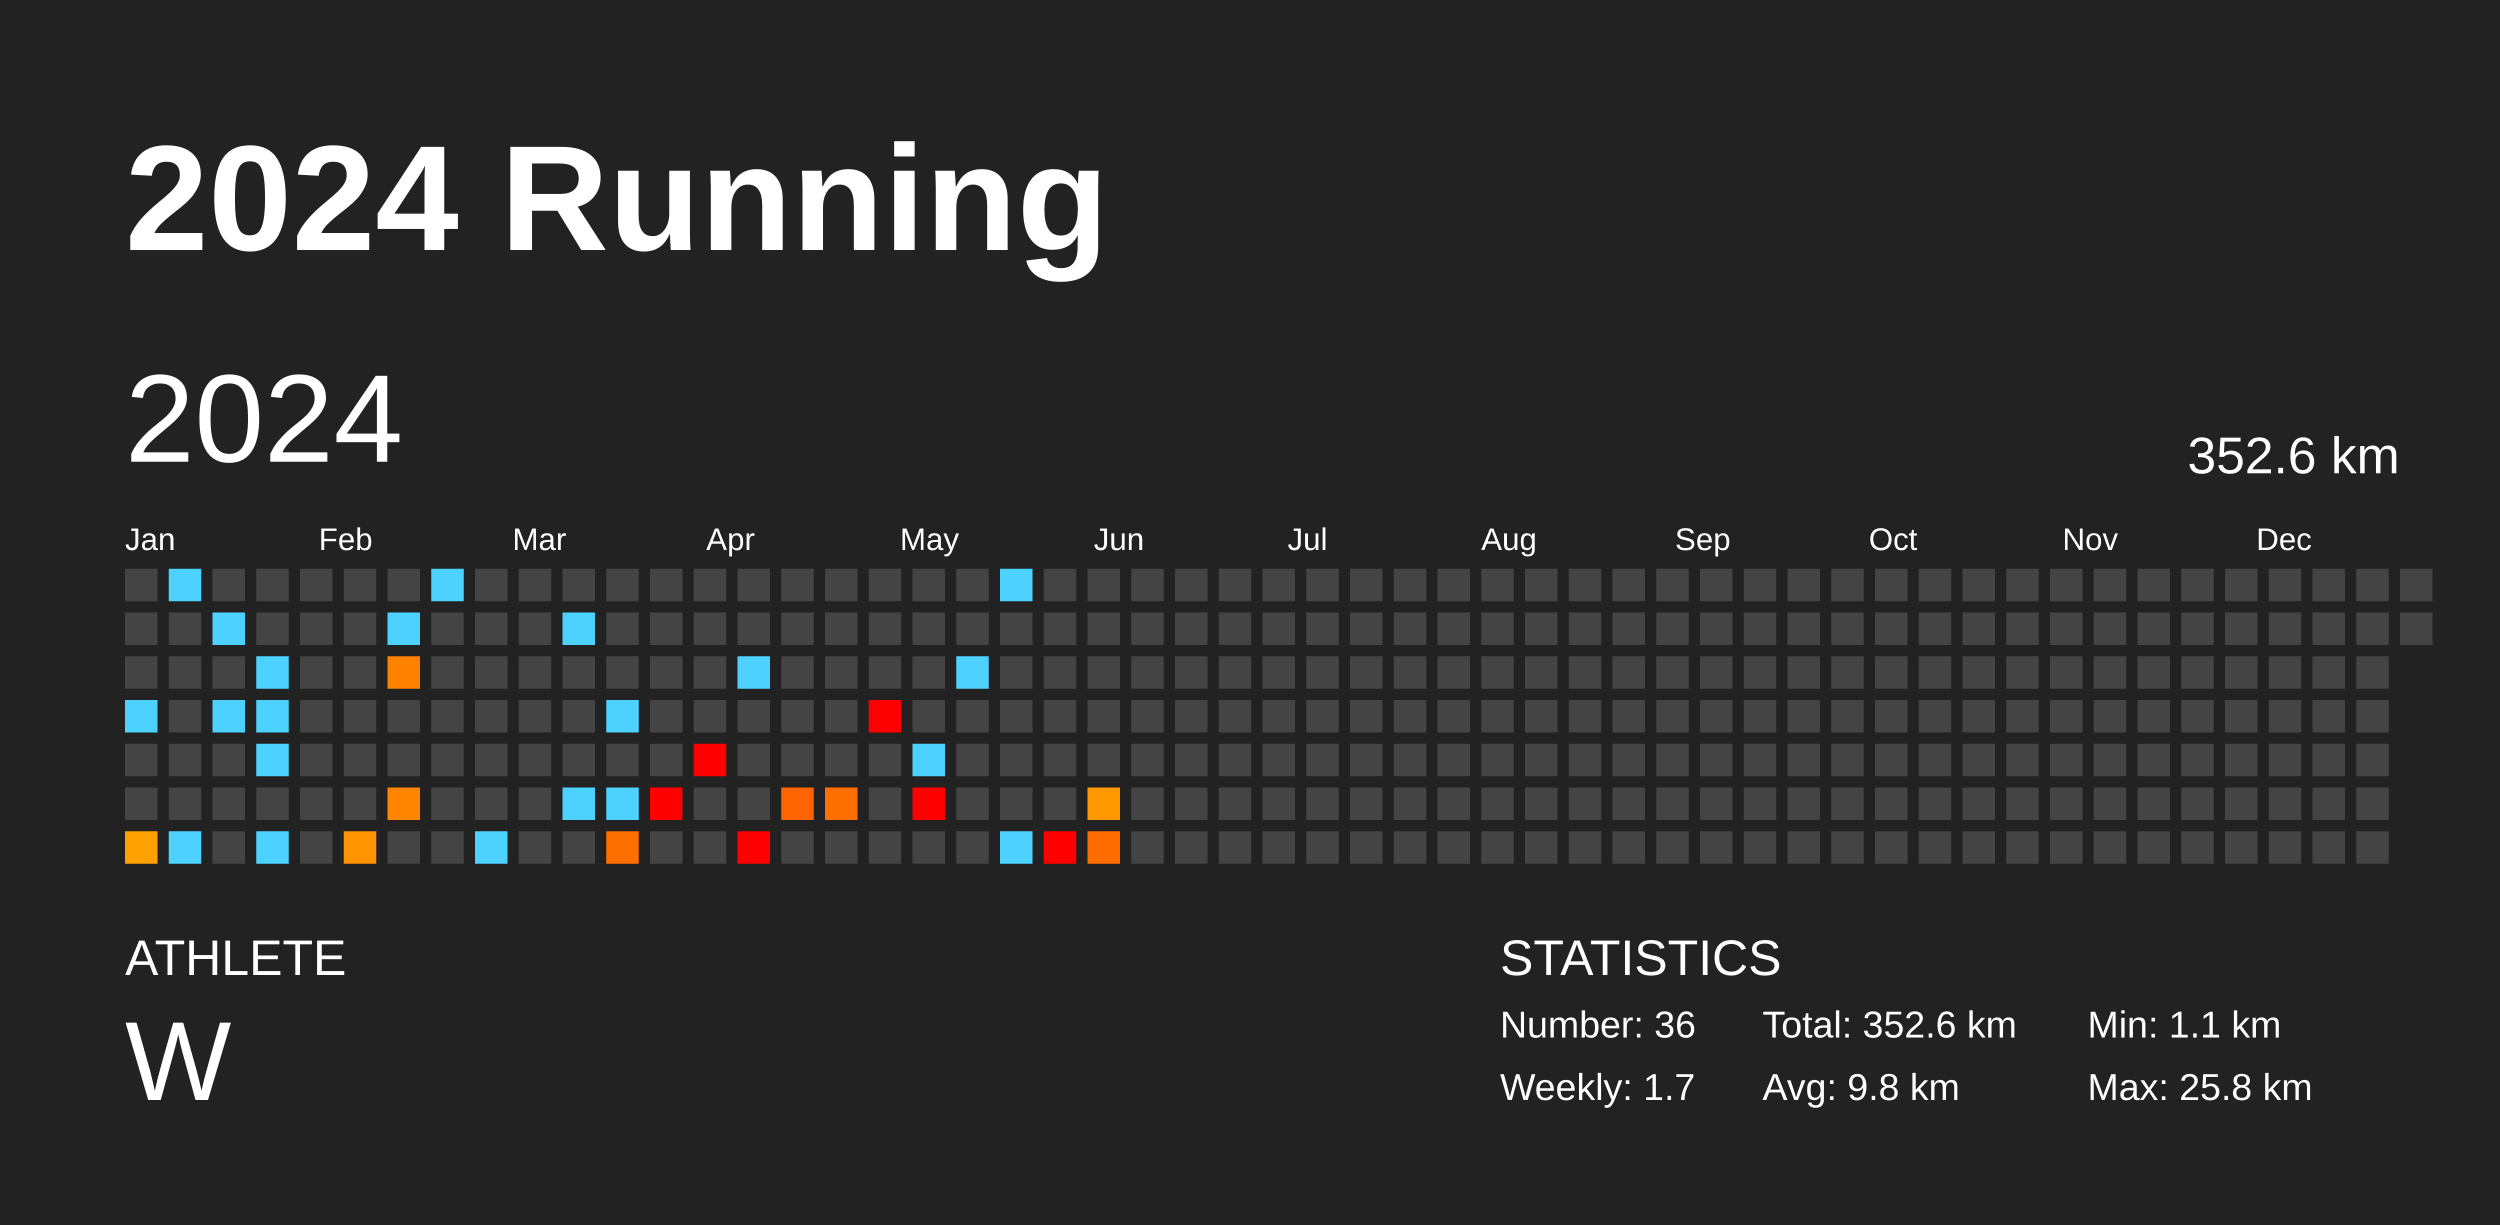
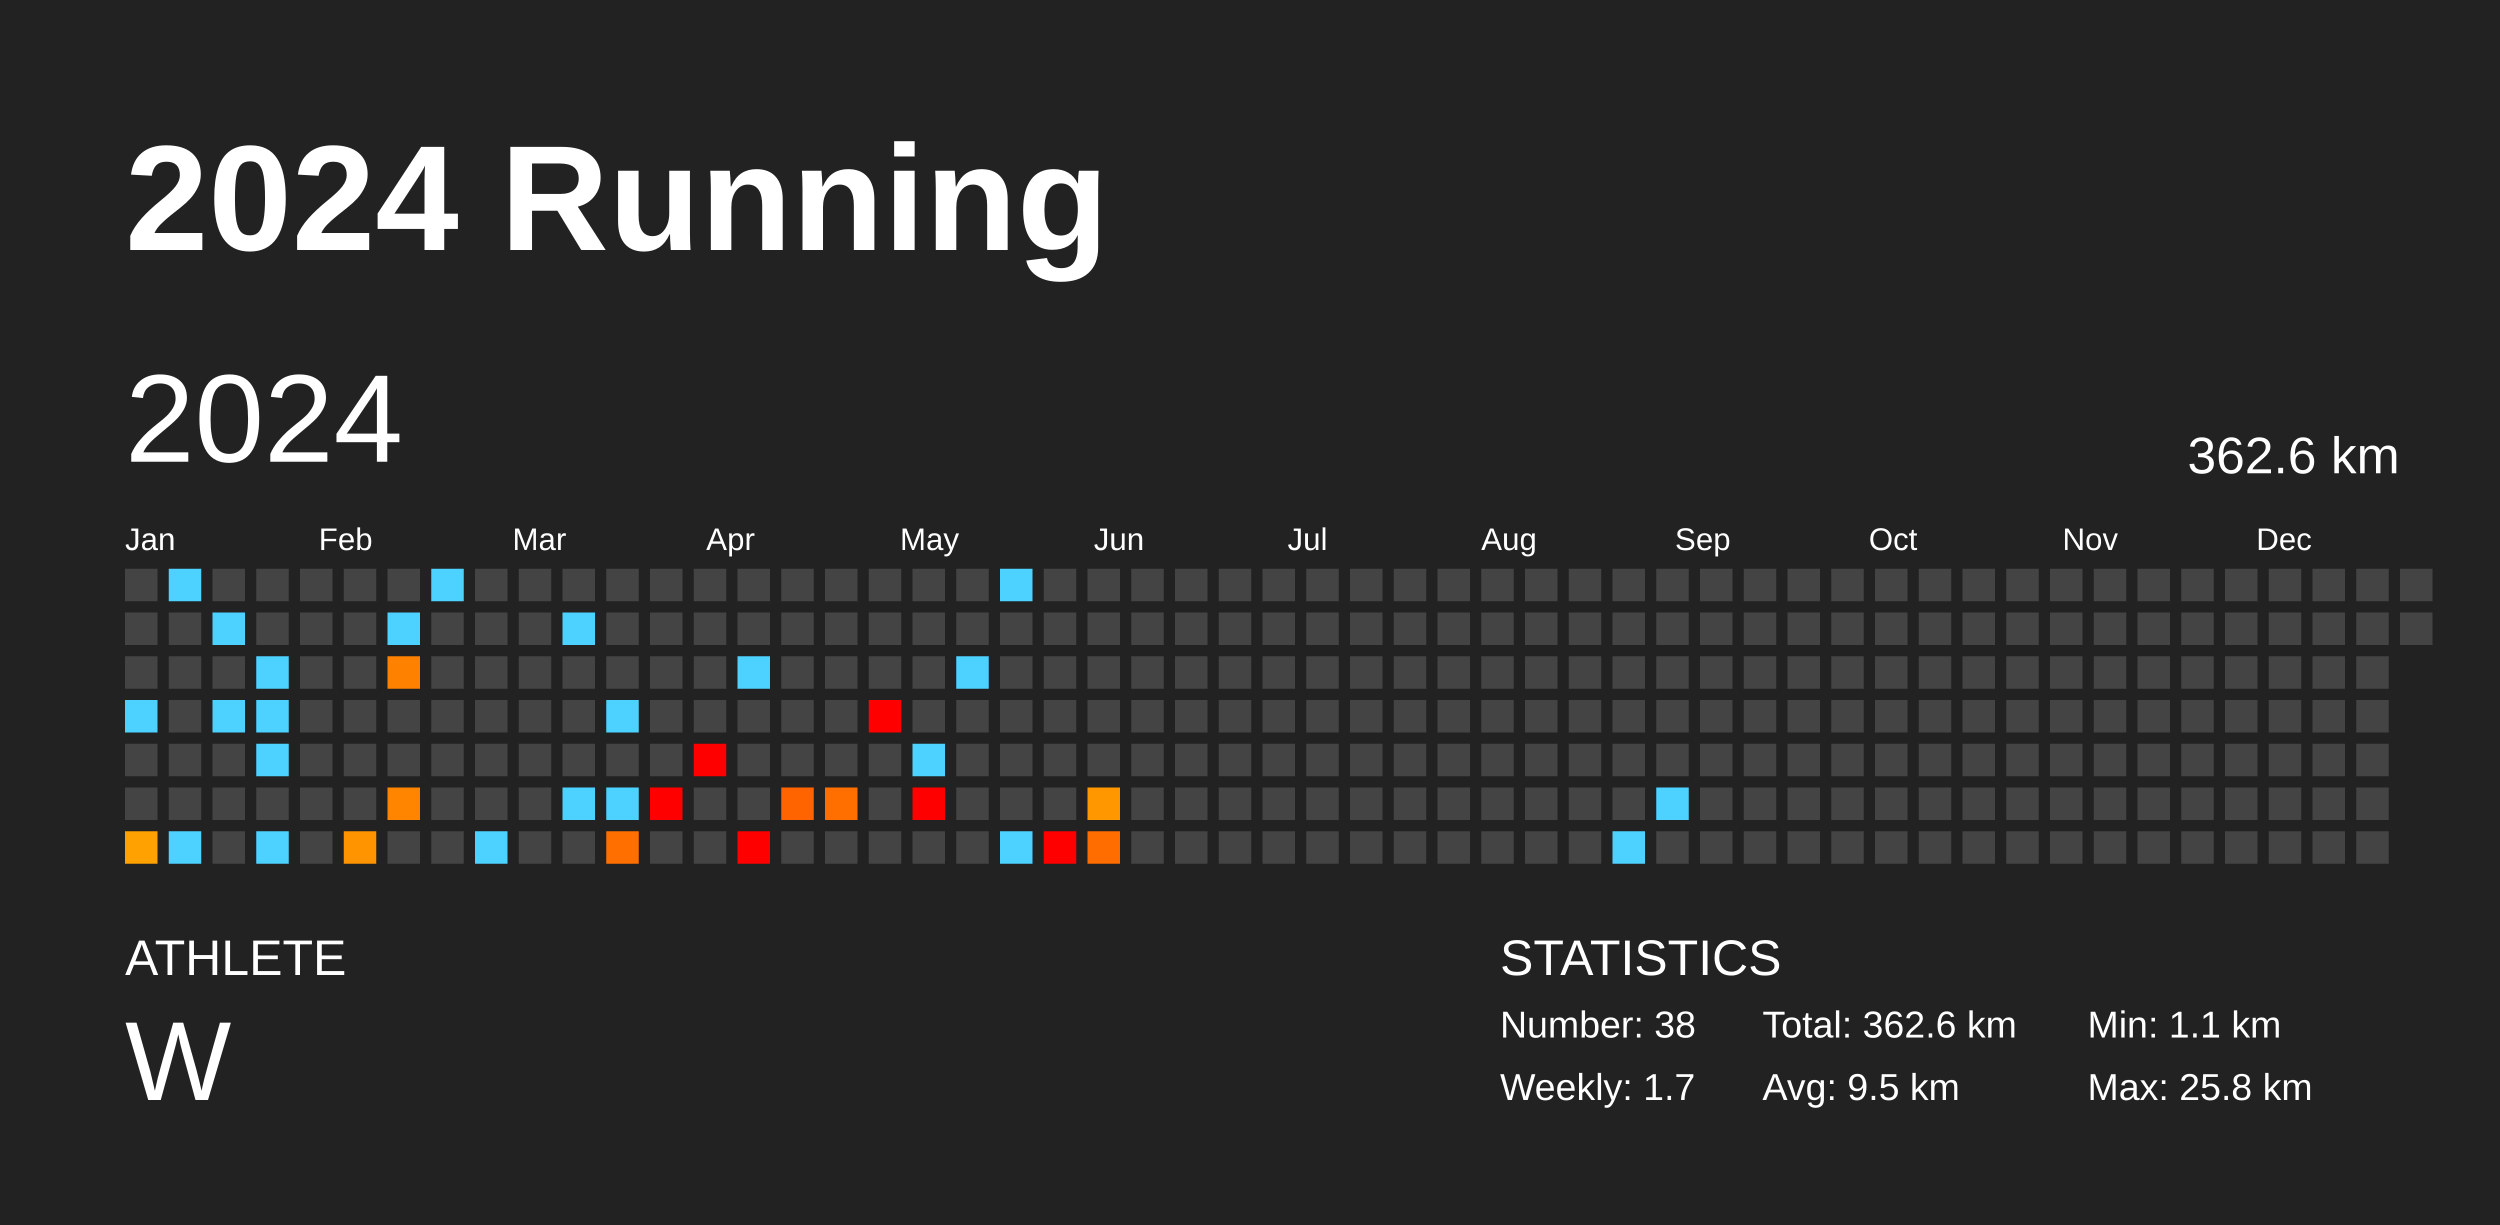
<svg xmlns="http://www.w3.org/2000/svg" baseProfile="full" height="98mm" version="1.1" viewBox="0,0,200,98" width="200mm">
  <defs />
  <rect fill="#222222" height="98" width="200" x="0" y="0" />
  <text fill="#FFFFFF" style="font-size:12px; font-family:Arial; font-weight:bold;" x="10" y="20">2024 Running</text>
  <text fill="#FFFFFF" style="font-size:4px; font-family:Arial" x="10" y="78">ATHLETE</text>
  <text fill="#FFFFFF" style="font-size:9px; font-family:Arial" x="10" y="88">W</text>
  <text fill="#FFFFFF" style="font-size:4px; font-family:Arial" x="120" y="78">STATISTICS</text>
-   <text fill="#FFFFFF" style="font-size:3px; font-family:Arial" x="120" y="83">Number: 36</text>
+   <text fill="#FFFFFF" style="font-size:3px; font-family:Arial" x="120" y="83">Number: 38</text>
  <text fill="#FFFFFF" style="font-size:3px; font-family:Arial" x="120" y="88">Weekly: 1.7</text>
-   <text fill="#FFFFFF" style="font-size:3px; font-family:Arial" x="141" y="83">Total: 352.6 km</text>
-   <text fill="#FFFFFF" style="font-size:3px; font-family:Arial" x="141" y="88">Avg: 9.8 km</text>
+   <text fill="#FFFFFF" style="font-size:3px; font-family:Arial" x="141" y="83">Total: 362.6 km</text>
+   <text fill="#FFFFFF" style="font-size:3px; font-family:Arial" x="141" y="88">Avg: 9.5 km</text>
  <text fill="#FFFFFF" style="font-size:3px; font-family:Arial" x="167" y="83">Min: 1.1 km</text>
  <text fill="#FFFFFF" style="font-size:3px; font-family:Arial" x="167" y="88">Max: 25.8 km</text>
  <text dominant-baseline="hanging" fill="#FFFFFF" style="font-size:10.0px; font-family:Arial;" x="10" y="30">2024</text>
-   <text dominant-baseline="hanging" fill="#FFFFFF" style="font-size:4.125px; font-family:Arial;" x="175" y="35">352.6 km</text>
+   <text dominant-baseline="hanging" fill="#FFFFFF" style="font-size:4.125px; font-family:Arial;" x="175" y="35">362.6 km</text>
  <text fill="#FFFFFF" style="font-size:2.5px; font-family:Arial" x="10.0" y="44">Jan</text>
  <text fill="#FFFFFF" style="font-size:2.5px; font-family:Arial" x="25.5" y="44">Feb</text>
  <text fill="#FFFFFF" style="font-size:2.5px; font-family:Arial" x="41.0" y="44">Mar</text>
  <text fill="#FFFFFF" style="font-size:2.5px; font-family:Arial" x="56.5" y="44">Apr</text>
  <text fill="#FFFFFF" style="font-size:2.5px; font-family:Arial" x="72.0" y="44">May</text>
  <text fill="#FFFFFF" style="font-size:2.5px; font-family:Arial" x="87.5" y="44">Jun</text>
  <text fill="#FFFFFF" style="font-size:2.5px; font-family:Arial" x="103.0" y="44">Jul</text>
  <text fill="#FFFFFF" style="font-size:2.5px; font-family:Arial" x="118.5" y="44">Aug</text>
  <text fill="#FFFFFF" style="font-size:2.5px; font-family:Arial" x="134.0" y="44">Sep</text>
  <text fill="#FFFFFF" style="font-size:2.5px; font-family:Arial" x="149.5" y="44">Oct</text>
  <text fill="#FFFFFF" style="font-size:2.5px; font-family:Arial" x="165.0" y="44">Nov</text>
  <text fill="#FFFFFF" style="font-size:2.5px; font-family:Arial" x="180.5" y="44">Dec</text>
  <rect fill="#444444" height="2.6" width="2.6" x="10.0" y="45.5" />
  <rect fill="#444444" height="2.6" width="2.6" x="10.0" y="49.0" />
  <rect fill="#444444" height="2.6" width="2.6" x="10.0" y="52.5" />
  <rect fill="#4dd2ff" height="2.6" width="2.6" x="10.0" y="56.0" />
  <rect fill="#444444" height="2.6" width="2.6" x="10.0" y="59.5" />
  <rect fill="#444444" height="2.6" width="2.6" x="10.0" y="63.0" />
  <rect fill="#ffa100" height="2.6" width="2.6" x="10.0" y="66.5" />
  <rect fill="#4dd2ff" height="2.6" width="2.6" x="13.5" y="45.5" />
  <rect fill="#444444" height="2.6" width="2.6" x="13.5" y="49.0" />
  <rect fill="#444444" height="2.6" width="2.6" x="13.5" y="52.5" />
  <rect fill="#444444" height="2.6" width="2.6" x="13.5" y="56.0" />
  <rect fill="#444444" height="2.6" width="2.6" x="13.5" y="59.5" />
  <rect fill="#444444" height="2.6" width="2.6" x="13.5" y="63.0" />
  <rect fill="#4dd2ff" height="2.6" width="2.6" x="13.5" y="66.5" />
  <rect fill="#444444" height="2.6" width="2.6" x="17.0" y="45.5" />
  <rect fill="#4dd2ff" height="2.6" width="2.6" x="17.0" y="49.0" />
  <rect fill="#444444" height="2.6" width="2.6" x="17.0" y="52.5" />
  <rect fill="#4dd2ff" height="2.6" width="2.6" x="17.0" y="56.0" />
  <rect fill="#444444" height="2.6" width="2.6" x="17.0" y="59.5" />
  <rect fill="#444444" height="2.6" width="2.6" x="17.0" y="63.0" />
  <rect fill="#444444" height="2.6" width="2.6" x="17.0" y="66.5" />
  <rect fill="#444444" height="2.6" width="2.6" x="20.5" y="45.5" />
  <rect fill="#444444" height="2.6" width="2.6" x="20.5" y="49.0" />
  <rect fill="#4dd2ff" height="2.6" width="2.6" x="20.5" y="52.5" />
  <rect fill="#4dd2ff" height="2.6" width="2.6" x="20.5" y="56.0" />
  <rect fill="#4dd2ff" height="2.6" width="2.6" x="20.5" y="59.5" />
  <rect fill="#444444" height="2.6" width="2.6" x="20.5" y="63.0" />
  <rect fill="#4dd2ff" height="2.6" width="2.6" x="20.5" y="66.5" />
  <rect fill="#444444" height="2.6" width="2.6" x="24.0" y="45.5" />
  <rect fill="#444444" height="2.6" width="2.6" x="24.0" y="49.0" />
  <rect fill="#444444" height="2.6" width="2.6" x="24.0" y="52.5" />
  <rect fill="#444444" height="2.6" width="2.6" x="24.0" y="56.0" />
  <rect fill="#444444" height="2.6" width="2.6" x="24.0" y="59.5" />
  <rect fill="#444444" height="2.6" width="2.6" x="24.0" y="63.0" />
  <rect fill="#444444" height="2.6" width="2.6" x="24.0" y="66.5" />
  <rect fill="#444444" height="2.6" width="2.6" x="27.5" y="45.5" />
  <rect fill="#444444" height="2.6" width="2.6" x="27.5" y="49.0" />
  <rect fill="#444444" height="2.6" width="2.6" x="27.5" y="52.5" />
  <rect fill="#444444" height="2.6" width="2.6" x="27.5" y="56.0" />
  <rect fill="#444444" height="2.6" width="2.6" x="27.5" y="59.5" />
  <rect fill="#444444" height="2.6" width="2.6" x="27.5" y="63.0" />
  <rect fill="#ff9300" height="2.6" width="2.6" x="27.5" y="66.5" />
  <rect fill="#444444" height="2.6" width="2.6" x="31.0" y="45.5" />
  <rect fill="#4dd2ff" height="2.6" width="2.6" x="31.0" y="49.0" />
  <rect fill="#ff8100" height="2.6" width="2.6" x="31.0" y="52.5" />
  <rect fill="#444444" height="2.6" width="2.6" x="31.0" y="56.0" />
  <rect fill="#444444" height="2.6" width="2.6" x="31.0" y="59.5" />
  <rect fill="#ff8400" height="2.6" width="2.6" x="31.0" y="63.0" />
  <rect fill="#444444" height="2.6" width="2.6" x="31.0" y="66.5" />
  <rect fill="#4dd2ff" height="2.6" width="2.6" x="34.5" y="45.5" />
  <rect fill="#444444" height="2.6" width="2.6" x="34.5" y="49.0" />
  <rect fill="#444444" height="2.6" width="2.6" x="34.5" y="52.5" />
  <rect fill="#444444" height="2.6" width="2.6" x="34.5" y="56.0" />
  <rect fill="#444444" height="2.6" width="2.6" x="34.5" y="59.5" />
  <rect fill="#444444" height="2.6" width="2.6" x="34.5" y="63.0" />
  <rect fill="#444444" height="2.6" width="2.6" x="34.5" y="66.5" />
  <rect fill="#444444" height="2.6" width="2.6" x="38.0" y="45.5" />
  <rect fill="#444444" height="2.6" width="2.6" x="38.0" y="49.0" />
  <rect fill="#444444" height="2.6" width="2.6" x="38.0" y="52.5" />
  <rect fill="#444444" height="2.6" width="2.6" x="38.0" y="56.0" />
  <rect fill="#444444" height="2.6" width="2.6" x="38.0" y="59.5" />
  <rect fill="#444444" height="2.6" width="2.6" x="38.0" y="63.0" />
  <rect fill="#4dd2ff" height="2.6" width="2.6" x="38.0" y="66.5" />
  <rect fill="#444444" height="2.6" width="2.6" x="41.5" y="45.5" />
  <rect fill="#444444" height="2.6" width="2.6" x="41.5" y="49.0" />
  <rect fill="#444444" height="2.6" width="2.6" x="41.5" y="52.5" />
  <rect fill="#444444" height="2.6" width="2.6" x="41.5" y="56.0" />
  <rect fill="#444444" height="2.6" width="2.6" x="41.5" y="59.5" />
  <rect fill="#444444" height="2.6" width="2.6" x="41.5" y="63.0" />
  <rect fill="#444444" height="2.6" width="2.6" x="41.5" y="66.5" />
  <rect fill="#444444" height="2.6" width="2.6" x="45.0" y="45.5" />
  <rect fill="#4dd2ff" height="2.6" width="2.6" x="45.0" y="49.0" />
  <rect fill="#444444" height="2.6" width="2.6" x="45.0" y="52.5" />
  <rect fill="#444444" height="2.6" width="2.6" x="45.0" y="56.0" />
  <rect fill="#444444" height="2.6" width="2.6" x="45.0" y="59.5" />
  <rect fill="#4dd2ff" height="2.6" width="2.6" x="45.0" y="63.0" />
  <rect fill="#444444" height="2.6" width="2.6" x="45.0" y="66.5" />
  <rect fill="#444444" height="2.6" width="2.6" x="48.5" y="45.5" />
  <rect fill="#444444" height="2.6" width="2.6" x="48.5" y="49.0" />
  <rect fill="#444444" height="2.6" width="2.6" x="48.5" y="52.5" />
  <rect fill="#4dd2ff" height="2.6" width="2.6" x="48.5" y="56.0" />
  <rect fill="#444444" height="2.6" width="2.6" x="48.5" y="59.5" />
  <rect fill="#4dd2ff" height="2.6" width="2.6" x="48.5" y="63.0" />
  <rect fill="#ff6f00" height="2.6" width="2.6" x="48.5" y="66.5" />
  <rect fill="#444444" height="2.6" width="2.6" x="52.0" y="45.5" />
  <rect fill="#444444" height="2.6" width="2.6" x="52.0" y="49.0" />
  <rect fill="#444444" height="2.6" width="2.6" x="52.0" y="52.5" />
  <rect fill="#444444" height="2.6" width="2.6" x="52.0" y="56.0" />
  <rect fill="#444444" height="2.6" width="2.6" x="52.0" y="59.5" />
  <rect fill="red" height="2.6" width="2.6" x="52.0" y="63.0" />
  <rect fill="#444444" height="2.6" width="2.6" x="52.0" y="66.5" />
  <rect fill="#444444" height="2.6" width="2.6" x="55.5" y="45.5" />
  <rect fill="#444444" height="2.6" width="2.6" x="55.5" y="49.0" />
  <rect fill="#444444" height="2.6" width="2.6" x="55.5" y="52.5" />
  <rect fill="#444444" height="2.6" width="2.6" x="55.5" y="56.0" />
  <rect fill="red" height="2.6" width="2.6" x="55.5" y="59.5" />
  <rect fill="#444444" height="2.6" width="2.6" x="55.5" y="63.0" />
  <rect fill="#444444" height="2.6" width="2.6" x="55.5" y="66.5" />
  <rect fill="#444444" height="2.6" width="2.6" x="59.0" y="45.5" />
  <rect fill="#444444" height="2.6" width="2.6" x="59.0" y="49.0" />
  <rect fill="#4dd2ff" height="2.6" width="2.6" x="59.0" y="52.5" />
  <rect fill="#444444" height="2.6" width="2.6" x="59.0" y="56.0" />
  <rect fill="#444444" height="2.6" width="2.6" x="59.0" y="59.5" />
  <rect fill="#444444" height="2.6" width="2.6" x="59.0" y="63.0" />
  <rect fill="red" height="2.6" width="2.6" x="59.0" y="66.5" />
  <rect fill="#444444" height="2.6" width="2.6" x="62.5" y="45.5" />
  <rect fill="#444444" height="2.6" width="2.6" x="62.5" y="49.0" />
  <rect fill="#444444" height="2.6" width="2.6" x="62.5" y="52.5" />
  <rect fill="#444444" height="2.6" width="2.6" x="62.5" y="56.0" />
  <rect fill="#444444" height="2.6" width="2.6" x="62.5" y="59.5" />
  <rect fill="#ff6400" height="2.6" width="2.6" x="62.5" y="63.0" />
  <rect fill="#444444" height="2.6" width="2.6" x="62.5" y="66.5" />
  <rect fill="#444444" height="2.6" width="2.6" x="66.0" y="45.5" />
  <rect fill="#444444" height="2.6" width="2.6" x="66.0" y="49.0" />
  <rect fill="#444444" height="2.6" width="2.6" x="66.0" y="52.5" />
  <rect fill="#444444" height="2.6" width="2.6" x="66.0" y="56.0" />
  <rect fill="#444444" height="2.6" width="2.6" x="66.0" y="59.5" />
  <rect fill="#ff6f00" height="2.6" width="2.6" x="66.0" y="63.0" />
  <rect fill="#444444" height="2.6" width="2.6" x="66.0" y="66.5" />
  <rect fill="#444444" height="2.6" width="2.6" x="69.5" y="45.5" />
  <rect fill="#444444" height="2.6" width="2.6" x="69.5" y="49.0" />
  <rect fill="#444444" height="2.6" width="2.6" x="69.5" y="52.5" />
  <rect fill="red" height="2.6" width="2.6" x="69.5" y="56.0" />
  <rect fill="#444444" height="2.6" width="2.6" x="69.5" y="59.5" />
  <rect fill="#444444" height="2.6" width="2.6" x="69.5" y="63.0" />
  <rect fill="#444444" height="2.6" width="2.6" x="69.5" y="66.5" />
  <rect fill="#444444" height="2.6" width="2.6" x="73.0" y="45.5" />
  <rect fill="#444444" height="2.6" width="2.6" x="73.0" y="49.0" />
  <rect fill="#444444" height="2.6" width="2.6" x="73.0" y="52.5" />
  <rect fill="#444444" height="2.6" width="2.6" x="73.0" y="56.0" />
  <rect fill="#4dd2ff" height="2.6" width="2.6" x="73.0" y="59.5" />
  <rect fill="red" height="2.6" width="2.6" x="73.0" y="63.0" />
  <rect fill="#444444" height="2.6" width="2.6" x="73.0" y="66.5" />
  <rect fill="#444444" height="2.6" width="2.6" x="76.5" y="45.5" />
  <rect fill="#444444" height="2.6" width="2.6" x="76.5" y="49.0" />
  <rect fill="#4dd2ff" height="2.6" width="2.6" x="76.5" y="52.5" />
  <rect fill="#444444" height="2.6" width="2.6" x="76.5" y="56.0" />
  <rect fill="#444444" height="2.6" width="2.6" x="76.5" y="59.5" />
  <rect fill="#444444" height="2.6" width="2.6" x="76.5" y="63.0" />
  <rect fill="#444444" height="2.6" width="2.6" x="76.5" y="66.5" />
  <rect fill="#4dd2ff" height="2.6" width="2.6" x="80.0" y="45.5" />
  <rect fill="#444444" height="2.6" width="2.6" x="80.0" y="49.0" />
  <rect fill="#444444" height="2.6" width="2.6" x="80.0" y="52.5" />
  <rect fill="#444444" height="2.6" width="2.6" x="80.0" y="56.0" />
  <rect fill="#444444" height="2.6" width="2.6" x="80.0" y="59.5" />
  <rect fill="#444444" height="2.6" width="2.6" x="80.0" y="63.0" />
  <rect fill="#4dd2ff" height="2.6" width="2.6" x="80.0" y="66.5" />
  <rect fill="#444444" height="2.6" width="2.6" x="83.5" y="45.5" />
  <rect fill="#444444" height="2.6" width="2.6" x="83.5" y="49.0" />
  <rect fill="#444444" height="2.6" width="2.6" x="83.5" y="52.5" />
  <rect fill="#444444" height="2.6" width="2.6" x="83.5" y="56.0" />
  <rect fill="#444444" height="2.6" width="2.6" x="83.5" y="59.5" />
  <rect fill="#444444" height="2.6" width="2.6" x="83.5" y="63.0" />
  <rect fill="red" height="2.6" width="2.6" x="83.5" y="66.5" />
  <rect fill="#444444" height="2.6" width="2.6" x="87.0" y="45.5" />
  <rect fill="#444444" height="2.6" width="2.6" x="87.0" y="49.0" />
  <rect fill="#444444" height="2.6" width="2.6" x="87.0" y="52.5" />
  <rect fill="#444444" height="2.6" width="2.6" x="87.0" y="56.0" />
  <rect fill="#444444" height="2.6" width="2.6" x="87.0" y="59.5" />
  <rect fill="#ff9800" height="2.6" width="2.6" x="87.0" y="63.0" />
  <rect fill="#ff6c00" height="2.6" width="2.6" x="87.0" y="66.5" />
  <rect fill="#444444" height="2.6" width="2.6" x="90.5" y="45.5" />
  <rect fill="#444444" height="2.6" width="2.6" x="90.5" y="49.0" />
  <rect fill="#444444" height="2.6" width="2.6" x="90.5" y="52.5" />
  <rect fill="#444444" height="2.6" width="2.6" x="90.5" y="56.0" />
  <rect fill="#444444" height="2.6" width="2.6" x="90.5" y="59.5" />
  <rect fill="#444444" height="2.6" width="2.6" x="90.5" y="63.0" />
  <rect fill="#444444" height="2.6" width="2.6" x="90.5" y="66.5" />
  <rect fill="#444444" height="2.6" width="2.6" x="94.0" y="45.5" />
  <rect fill="#444444" height="2.6" width="2.6" x="94.0" y="49.0" />
  <rect fill="#444444" height="2.6" width="2.6" x="94.0" y="52.5" />
  <rect fill="#444444" height="2.6" width="2.6" x="94.0" y="56.0" />
  <rect fill="#444444" height="2.6" width="2.6" x="94.0" y="59.5" />
  <rect fill="#444444" height="2.6" width="2.6" x="94.0" y="63.0" />
  <rect fill="#444444" height="2.6" width="2.6" x="94.0" y="66.5" />
  <rect fill="#444444" height="2.6" width="2.6" x="97.5" y="45.5" />
  <rect fill="#444444" height="2.6" width="2.6" x="97.5" y="49.0" />
  <rect fill="#444444" height="2.6" width="2.6" x="97.5" y="52.5" />
  <rect fill="#444444" height="2.6" width="2.6" x="97.5" y="56.0" />
  <rect fill="#444444" height="2.6" width="2.6" x="97.5" y="59.5" />
  <rect fill="#444444" height="2.6" width="2.6" x="97.5" y="63.0" />
  <rect fill="#444444" height="2.6" width="2.6" x="97.5" y="66.5" />
  <rect fill="#444444" height="2.6" width="2.6" x="101.0" y="45.5" />
  <rect fill="#444444" height="2.6" width="2.6" x="101.0" y="49.0" />
  <rect fill="#444444" height="2.6" width="2.6" x="101.0" y="52.5" />
  <rect fill="#444444" height="2.6" width="2.6" x="101.0" y="56.0" />
  <rect fill="#444444" height="2.6" width="2.6" x="101.0" y="59.5" />
  <rect fill="#444444" height="2.6" width="2.6" x="101.0" y="63.0" />
  <rect fill="#444444" height="2.6" width="2.6" x="101.0" y="66.5" />
  <rect fill="#444444" height="2.6" width="2.6" x="104.5" y="45.5" />
  <rect fill="#444444" height="2.6" width="2.6" x="104.5" y="49.0" />
  <rect fill="#444444" height="2.6" width="2.6" x="104.5" y="52.5" />
  <rect fill="#444444" height="2.6" width="2.6" x="104.5" y="56.0" />
  <rect fill="#444444" height="2.6" width="2.6" x="104.5" y="59.5" />
  <rect fill="#444444" height="2.6" width="2.6" x="104.5" y="63.0" />
  <rect fill="#444444" height="2.6" width="2.6" x="104.5" y="66.5" />
  <rect fill="#444444" height="2.6" width="2.6" x="108.0" y="45.5" />
  <rect fill="#444444" height="2.6" width="2.6" x="108.0" y="49.0" />
  <rect fill="#444444" height="2.6" width="2.6" x="108.0" y="52.5" />
  <rect fill="#444444" height="2.6" width="2.6" x="108.0" y="56.0" />
  <rect fill="#444444" height="2.6" width="2.6" x="108.0" y="59.5" />
  <rect fill="#444444" height="2.6" width="2.6" x="108.0" y="63.0" />
  <rect fill="#444444" height="2.6" width="2.6" x="108.0" y="66.5" />
  <rect fill="#444444" height="2.6" width="2.6" x="111.5" y="45.5" />
  <rect fill="#444444" height="2.6" width="2.6" x="111.5" y="49.0" />
  <rect fill="#444444" height="2.6" width="2.6" x="111.5" y="52.5" />
  <rect fill="#444444" height="2.6" width="2.6" x="111.5" y="56.0" />
  <rect fill="#444444" height="2.6" width="2.6" x="111.5" y="59.5" />
  <rect fill="#444444" height="2.6" width="2.6" x="111.5" y="63.0" />
  <rect fill="#444444" height="2.6" width="2.6" x="111.5" y="66.5" />
  <rect fill="#444444" height="2.6" width="2.6" x="115.0" y="45.5" />
  <rect fill="#444444" height="2.6" width="2.6" x="115.0" y="49.0" />
  <rect fill="#444444" height="2.6" width="2.6" x="115.0" y="52.5" />
  <rect fill="#444444" height="2.6" width="2.6" x="115.0" y="56.0" />
  <rect fill="#444444" height="2.6" width="2.6" x="115.0" y="59.5" />
  <rect fill="#444444" height="2.6" width="2.6" x="115.0" y="63.0" />
  <rect fill="#444444" height="2.6" width="2.6" x="115.0" y="66.5" />
  <rect fill="#444444" height="2.6" width="2.6" x="118.5" y="45.5" />
  <rect fill="#444444" height="2.6" width="2.6" x="118.5" y="49.0" />
  <rect fill="#444444" height="2.6" width="2.6" x="118.5" y="52.5" />
  <rect fill="#444444" height="2.6" width="2.6" x="118.5" y="56.0" />
  <rect fill="#444444" height="2.6" width="2.6" x="118.5" y="59.5" />
  <rect fill="#444444" height="2.6" width="2.6" x="118.5" y="63.0" />
  <rect fill="#444444" height="2.6" width="2.6" x="118.5" y="66.5" />
  <rect fill="#444444" height="2.6" width="2.6" x="122.0" y="45.5" />
  <rect fill="#444444" height="2.6" width="2.6" x="122.0" y="49.0" />
  <rect fill="#444444" height="2.6" width="2.6" x="122.0" y="52.5" />
  <rect fill="#444444" height="2.6" width="2.6" x="122.0" y="56.0" />
  <rect fill="#444444" height="2.6" width="2.6" x="122.0" y="59.5" />
  <rect fill="#444444" height="2.6" width="2.6" x="122.0" y="63.0" />
  <rect fill="#444444" height="2.6" width="2.6" x="122.0" y="66.5" />
  <rect fill="#444444" height="2.6" width="2.6" x="125.5" y="45.5" />
  <rect fill="#444444" height="2.6" width="2.6" x="125.5" y="49.0" />
  <rect fill="#444444" height="2.6" width="2.6" x="125.5" y="52.5" />
  <rect fill="#444444" height="2.6" width="2.6" x="125.5" y="56.0" />
  <rect fill="#444444" height="2.6" width="2.6" x="125.5" y="59.5" />
  <rect fill="#444444" height="2.6" width="2.6" x="125.5" y="63.0" />
  <rect fill="#444444" height="2.6" width="2.6" x="125.5" y="66.5" />
  <rect fill="#444444" height="2.6" width="2.6" x="129.0" y="45.5" />
  <rect fill="#444444" height="2.6" width="2.6" x="129.0" y="49.0" />
  <rect fill="#444444" height="2.6" width="2.6" x="129.0" y="52.5" />
  <rect fill="#444444" height="2.6" width="2.6" x="129.0" y="56.0" />
  <rect fill="#444444" height="2.6" width="2.6" x="129.0" y="59.5" />
  <rect fill="#444444" height="2.6" width="2.6" x="129.0" y="63.0" />
-   <rect fill="#444444" height="2.6" width="2.6" x="129.0" y="66.5" />
+   <rect fill="#4dd2ff" height="2.6" width="2.6" x="129.0" y="66.5" />
  <rect fill="#444444" height="2.6" width="2.6" x="132.5" y="45.5" />
  <rect fill="#444444" height="2.6" width="2.6" x="132.5" y="49.0" />
  <rect fill="#444444" height="2.6" width="2.6" x="132.5" y="52.5" />
  <rect fill="#444444" height="2.6" width="2.6" x="132.5" y="56.0" />
  <rect fill="#444444" height="2.6" width="2.6" x="132.5" y="59.5" />
-   <rect fill="#444444" height="2.6" width="2.6" x="132.5" y="63.0" />
+   <rect fill="#4dd2ff" height="2.6" width="2.6" x="132.5" y="63.0" />
  <rect fill="#444444" height="2.6" width="2.6" x="132.5" y="66.5" />
  <rect fill="#444444" height="2.6" width="2.6" x="136.0" y="45.5" />
  <rect fill="#444444" height="2.6" width="2.6" x="136.0" y="49.0" />
  <rect fill="#444444" height="2.6" width="2.6" x="136.0" y="52.5" />
  <rect fill="#444444" height="2.6" width="2.6" x="136.0" y="56.0" />
  <rect fill="#444444" height="2.6" width="2.6" x="136.0" y="59.5" />
  <rect fill="#444444" height="2.6" width="2.6" x="136.0" y="63.0" />
  <rect fill="#444444" height="2.6" width="2.6" x="136.0" y="66.5" />
  <rect fill="#444444" height="2.6" width="2.6" x="139.5" y="45.5" />
  <rect fill="#444444" height="2.6" width="2.6" x="139.5" y="49.0" />
  <rect fill="#444444" height="2.6" width="2.6" x="139.5" y="52.5" />
  <rect fill="#444444" height="2.6" width="2.6" x="139.5" y="56.0" />
  <rect fill="#444444" height="2.6" width="2.6" x="139.5" y="59.5" />
  <rect fill="#444444" height="2.6" width="2.6" x="139.5" y="63.0" />
  <rect fill="#444444" height="2.6" width="2.6" x="139.5" y="66.5" />
  <rect fill="#444444" height="2.6" width="2.6" x="143.0" y="45.5" />
  <rect fill="#444444" height="2.6" width="2.6" x="143.0" y="49.0" />
  <rect fill="#444444" height="2.6" width="2.6" x="143.0" y="52.5" />
  <rect fill="#444444" height="2.6" width="2.6" x="143.0" y="56.0" />
  <rect fill="#444444" height="2.6" width="2.6" x="143.0" y="59.5" />
  <rect fill="#444444" height="2.6" width="2.6" x="143.0" y="63.0" />
  <rect fill="#444444" height="2.6" width="2.6" x="143.0" y="66.5" />
  <rect fill="#444444" height="2.6" width="2.6" x="146.5" y="45.5" />
  <rect fill="#444444" height="2.6" width="2.6" x="146.5" y="49.0" />
  <rect fill="#444444" height="2.6" width="2.6" x="146.5" y="52.5" />
  <rect fill="#444444" height="2.6" width="2.6" x="146.5" y="56.0" />
  <rect fill="#444444" height="2.6" width="2.6" x="146.5" y="59.5" />
  <rect fill="#444444" height="2.6" width="2.6" x="146.5" y="63.0" />
  <rect fill="#444444" height="2.6" width="2.6" x="146.5" y="66.5" />
  <rect fill="#444444" height="2.6" width="2.6" x="150.0" y="45.5" />
  <rect fill="#444444" height="2.6" width="2.6" x="150.0" y="49.0" />
  <rect fill="#444444" height="2.6" width="2.6" x="150.0" y="52.5" />
  <rect fill="#444444" height="2.6" width="2.6" x="150.0" y="56.0" />
  <rect fill="#444444" height="2.6" width="2.6" x="150.0" y="59.5" />
  <rect fill="#444444" height="2.6" width="2.6" x="150.0" y="63.0" />
  <rect fill="#444444" height="2.6" width="2.6" x="150.0" y="66.5" />
  <rect fill="#444444" height="2.6" width="2.6" x="153.5" y="45.5" />
  <rect fill="#444444" height="2.6" width="2.6" x="153.5" y="49.0" />
  <rect fill="#444444" height="2.6" width="2.6" x="153.5" y="52.5" />
  <rect fill="#444444" height="2.6" width="2.6" x="153.5" y="56.0" />
  <rect fill="#444444" height="2.6" width="2.6" x="153.5" y="59.5" />
  <rect fill="#444444" height="2.6" width="2.6" x="153.5" y="63.0" />
  <rect fill="#444444" height="2.6" width="2.6" x="153.5" y="66.5" />
  <rect fill="#444444" height="2.6" width="2.6" x="157.0" y="45.5" />
  <rect fill="#444444" height="2.6" width="2.6" x="157.0" y="49.0" />
  <rect fill="#444444" height="2.6" width="2.6" x="157.0" y="52.5" />
  <rect fill="#444444" height="2.6" width="2.6" x="157.0" y="56.0" />
  <rect fill="#444444" height="2.6" width="2.6" x="157.0" y="59.5" />
  <rect fill="#444444" height="2.6" width="2.6" x="157.0" y="63.0" />
  <rect fill="#444444" height="2.6" width="2.6" x="157.0" y="66.5" />
  <rect fill="#444444" height="2.6" width="2.6" x="160.5" y="45.5" />
  <rect fill="#444444" height="2.6" width="2.6" x="160.5" y="49.0" />
  <rect fill="#444444" height="2.6" width="2.6" x="160.5" y="52.5" />
  <rect fill="#444444" height="2.6" width="2.6" x="160.5" y="56.0" />
  <rect fill="#444444" height="2.6" width="2.6" x="160.5" y="59.5" />
  <rect fill="#444444" height="2.6" width="2.6" x="160.5" y="63.0" />
  <rect fill="#444444" height="2.6" width="2.6" x="160.5" y="66.5" />
  <rect fill="#444444" height="2.6" width="2.6" x="164.0" y="45.5" />
  <rect fill="#444444" height="2.6" width="2.6" x="164.0" y="49.0" />
  <rect fill="#444444" height="2.6" width="2.6" x="164.0" y="52.5" />
  <rect fill="#444444" height="2.6" width="2.6" x="164.0" y="56.0" />
  <rect fill="#444444" height="2.6" width="2.6" x="164.0" y="59.5" />
  <rect fill="#444444" height="2.6" width="2.6" x="164.0" y="63.0" />
  <rect fill="#444444" height="2.6" width="2.6" x="164.0" y="66.5" />
  <rect fill="#444444" height="2.6" width="2.6" x="167.5" y="45.5" />
  <rect fill="#444444" height="2.6" width="2.6" x="167.5" y="49.0" />
  <rect fill="#444444" height="2.6" width="2.6" x="167.5" y="52.5" />
  <rect fill="#444444" height="2.6" width="2.6" x="167.5" y="56.0" />
  <rect fill="#444444" height="2.6" width="2.6" x="167.5" y="59.5" />
  <rect fill="#444444" height="2.6" width="2.6" x="167.5" y="63.0" />
  <rect fill="#444444" height="2.6" width="2.6" x="167.5" y="66.5" />
  <rect fill="#444444" height="2.6" width="2.6" x="171.0" y="45.5" />
  <rect fill="#444444" height="2.6" width="2.6" x="171.0" y="49.0" />
  <rect fill="#444444" height="2.6" width="2.6" x="171.0" y="52.5" />
  <rect fill="#444444" height="2.6" width="2.6" x="171.0" y="56.0" />
  <rect fill="#444444" height="2.6" width="2.6" x="171.0" y="59.5" />
  <rect fill="#444444" height="2.6" width="2.6" x="171.0" y="63.0" />
  <rect fill="#444444" height="2.6" width="2.6" x="171.0" y="66.5" />
  <rect fill="#444444" height="2.6" width="2.6" x="174.5" y="45.5" />
  <rect fill="#444444" height="2.6" width="2.6" x="174.5" y="49.0" />
  <rect fill="#444444" height="2.6" width="2.6" x="174.5" y="52.5" />
  <rect fill="#444444" height="2.6" width="2.6" x="174.5" y="56.0" />
  <rect fill="#444444" height="2.6" width="2.6" x="174.5" y="59.5" />
  <rect fill="#444444" height="2.6" width="2.6" x="174.5" y="63.0" />
  <rect fill="#444444" height="2.6" width="2.6" x="174.5" y="66.5" />
  <rect fill="#444444" height="2.6" width="2.6" x="178.0" y="45.5" />
  <rect fill="#444444" height="2.6" width="2.6" x="178.0" y="49.0" />
  <rect fill="#444444" height="2.6" width="2.6" x="178.0" y="52.5" />
  <rect fill="#444444" height="2.6" width="2.6" x="178.0" y="56.0" />
  <rect fill="#444444" height="2.6" width="2.6" x="178.0" y="59.5" />
  <rect fill="#444444" height="2.6" width="2.6" x="178.0" y="63.0" />
  <rect fill="#444444" height="2.6" width="2.6" x="178.0" y="66.5" />
  <rect fill="#444444" height="2.6" width="2.6" x="181.5" y="45.5" />
  <rect fill="#444444" height="2.6" width="2.6" x="181.5" y="49.0" />
  <rect fill="#444444" height="2.6" width="2.6" x="181.5" y="52.5" />
  <rect fill="#444444" height="2.6" width="2.6" x="181.5" y="56.0" />
  <rect fill="#444444" height="2.6" width="2.6" x="181.5" y="59.5" />
  <rect fill="#444444" height="2.6" width="2.6" x="181.5" y="63.0" />
  <rect fill="#444444" height="2.6" width="2.6" x="181.5" y="66.5" />
  <rect fill="#444444" height="2.6" width="2.6" x="185.0" y="45.5" />
  <rect fill="#444444" height="2.6" width="2.6" x="185.0" y="49.0" />
  <rect fill="#444444" height="2.6" width="2.6" x="185.0" y="52.5" />
  <rect fill="#444444" height="2.6" width="2.6" x="185.0" y="56.0" />
  <rect fill="#444444" height="2.6" width="2.6" x="185.0" y="59.5" />
  <rect fill="#444444" height="2.6" width="2.6" x="185.0" y="63.0" />
  <rect fill="#444444" height="2.6" width="2.6" x="185.0" y="66.5" />
  <rect fill="#444444" height="2.6" width="2.6" x="188.5" y="45.5" />
  <rect fill="#444444" height="2.6" width="2.6" x="188.5" y="49.0" />
  <rect fill="#444444" height="2.6" width="2.6" x="188.5" y="52.5" />
  <rect fill="#444444" height="2.6" width="2.6" x="188.5" y="56.0" />
  <rect fill="#444444" height="2.6" width="2.6" x="188.5" y="59.5" />
  <rect fill="#444444" height="2.6" width="2.6" x="188.5" y="63.0" />
  <rect fill="#444444" height="2.6" width="2.6" x="188.5" y="66.5" />
  <rect fill="#444444" height="2.6" width="2.6" x="192.0" y="45.5" />
  <rect fill="#444444" height="2.6" width="2.6" x="192.0" y="49.0" />
</svg>
